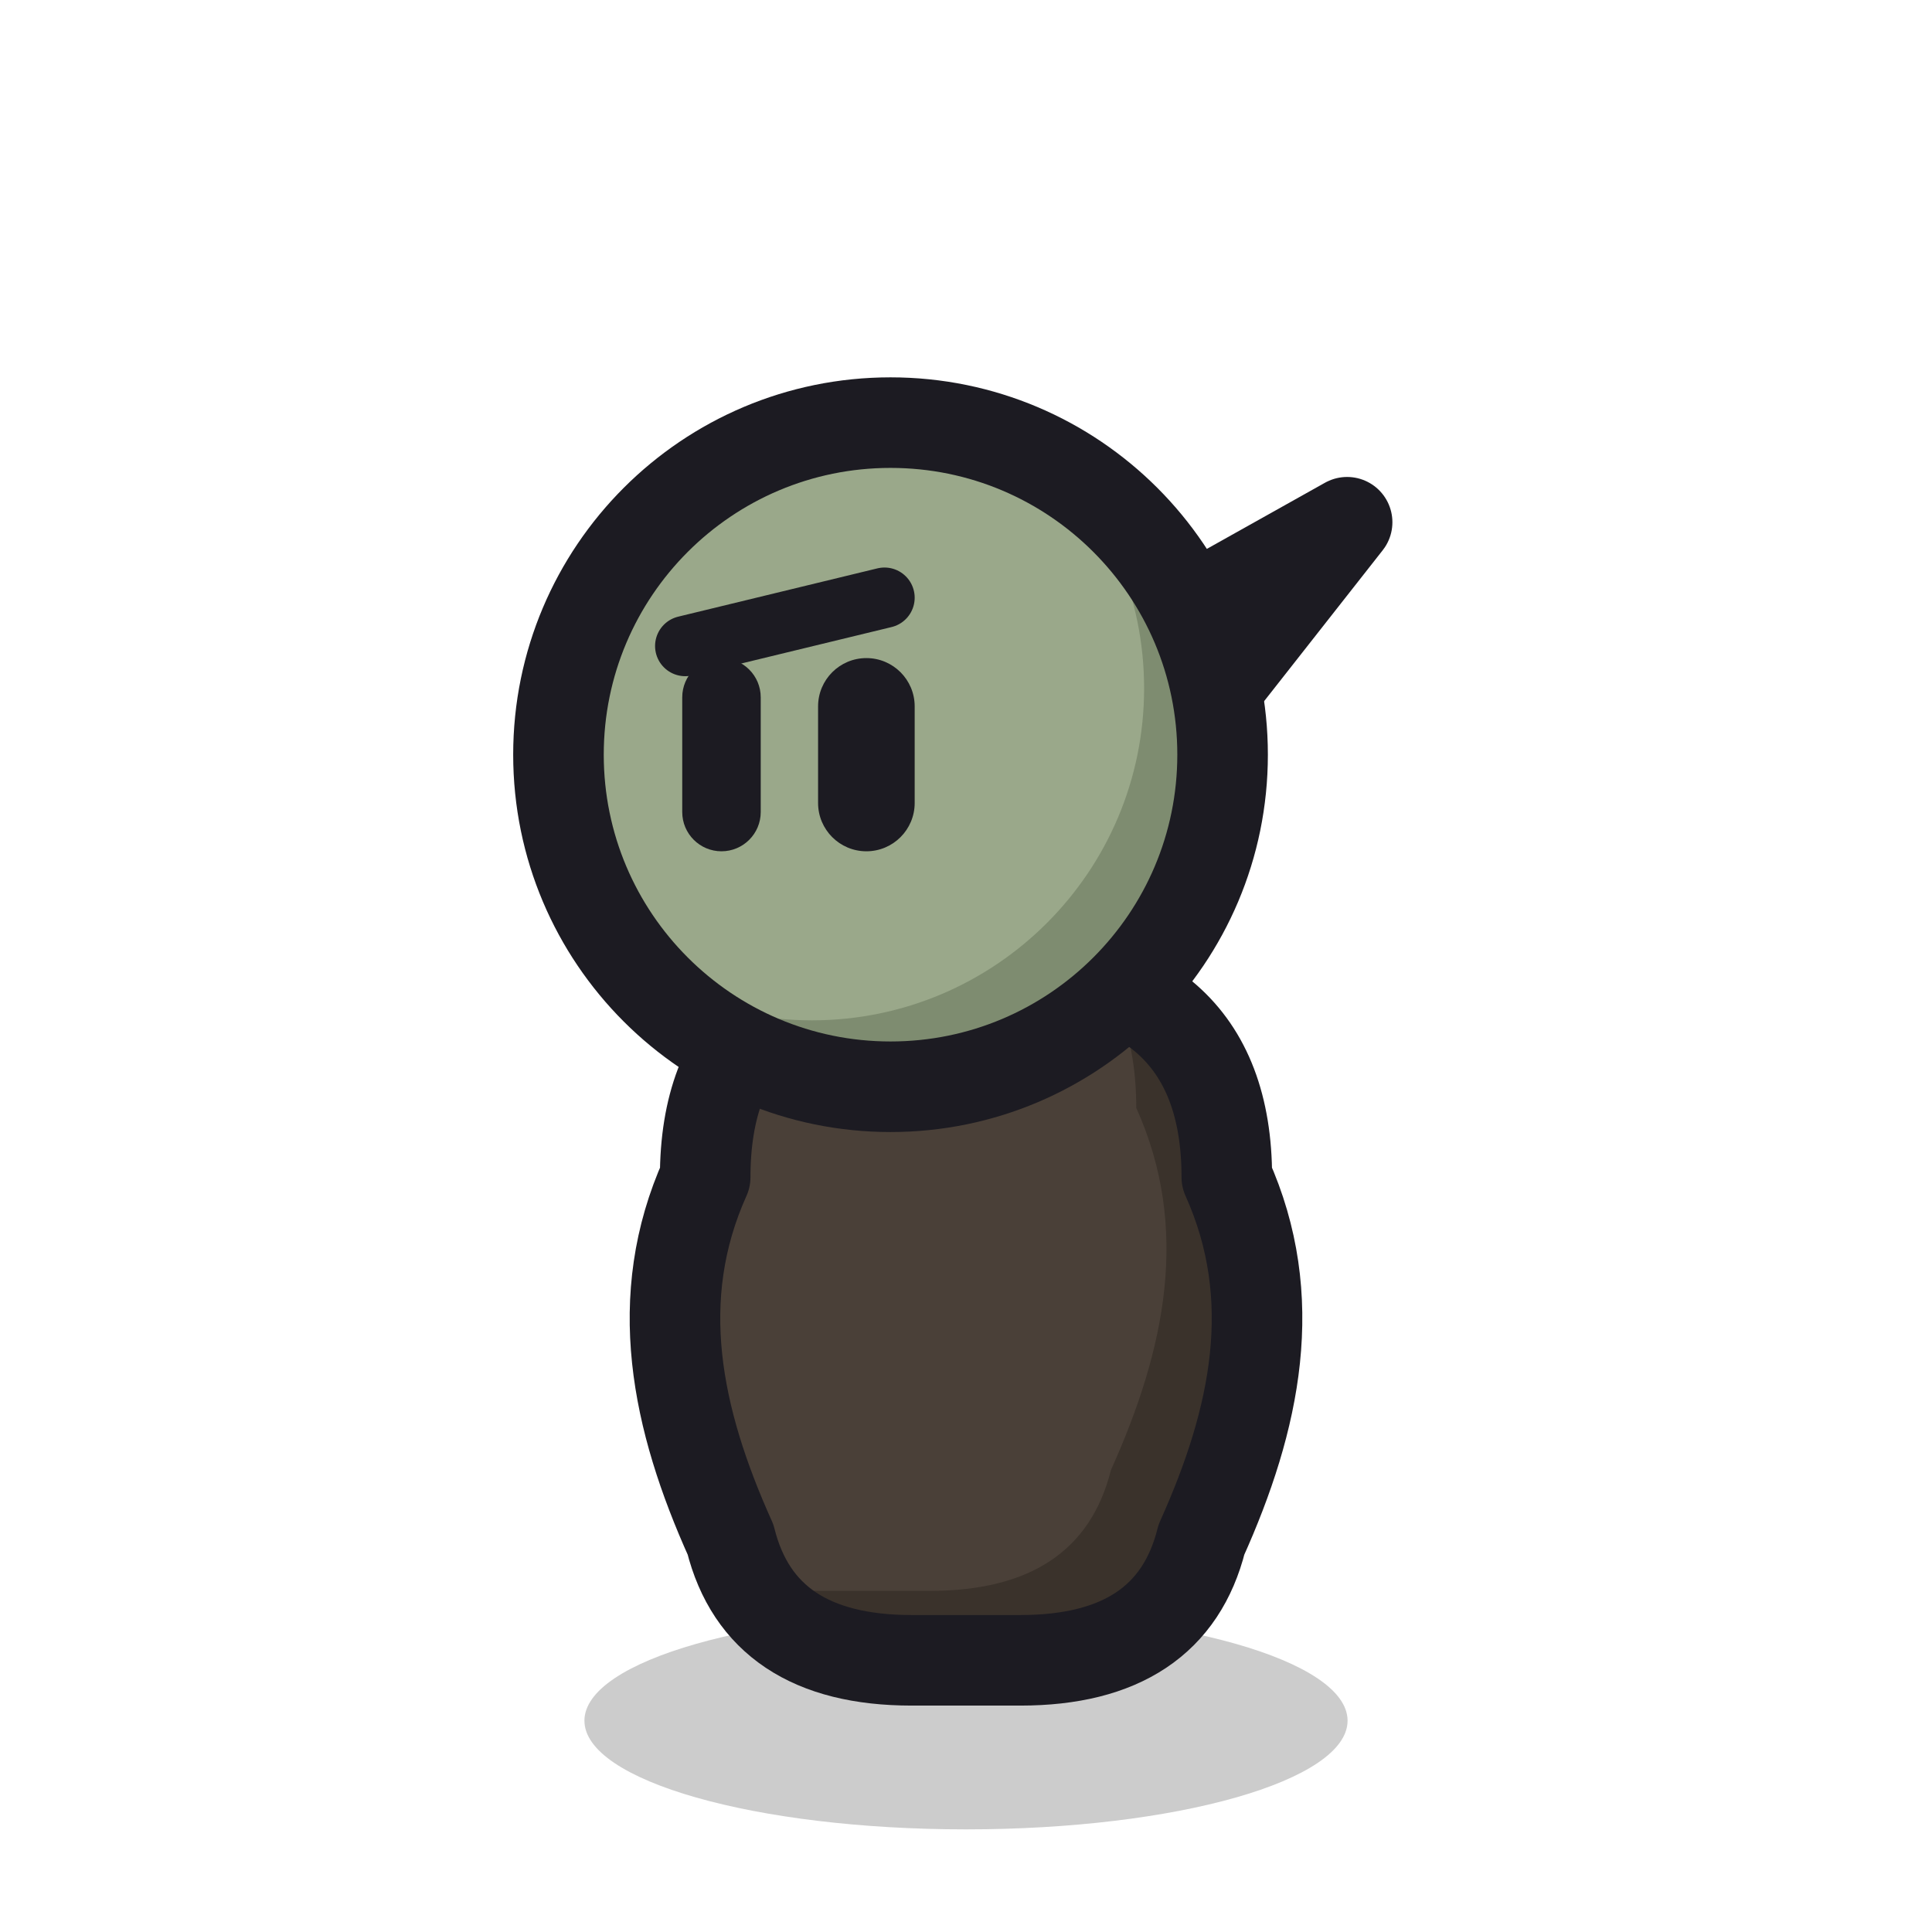
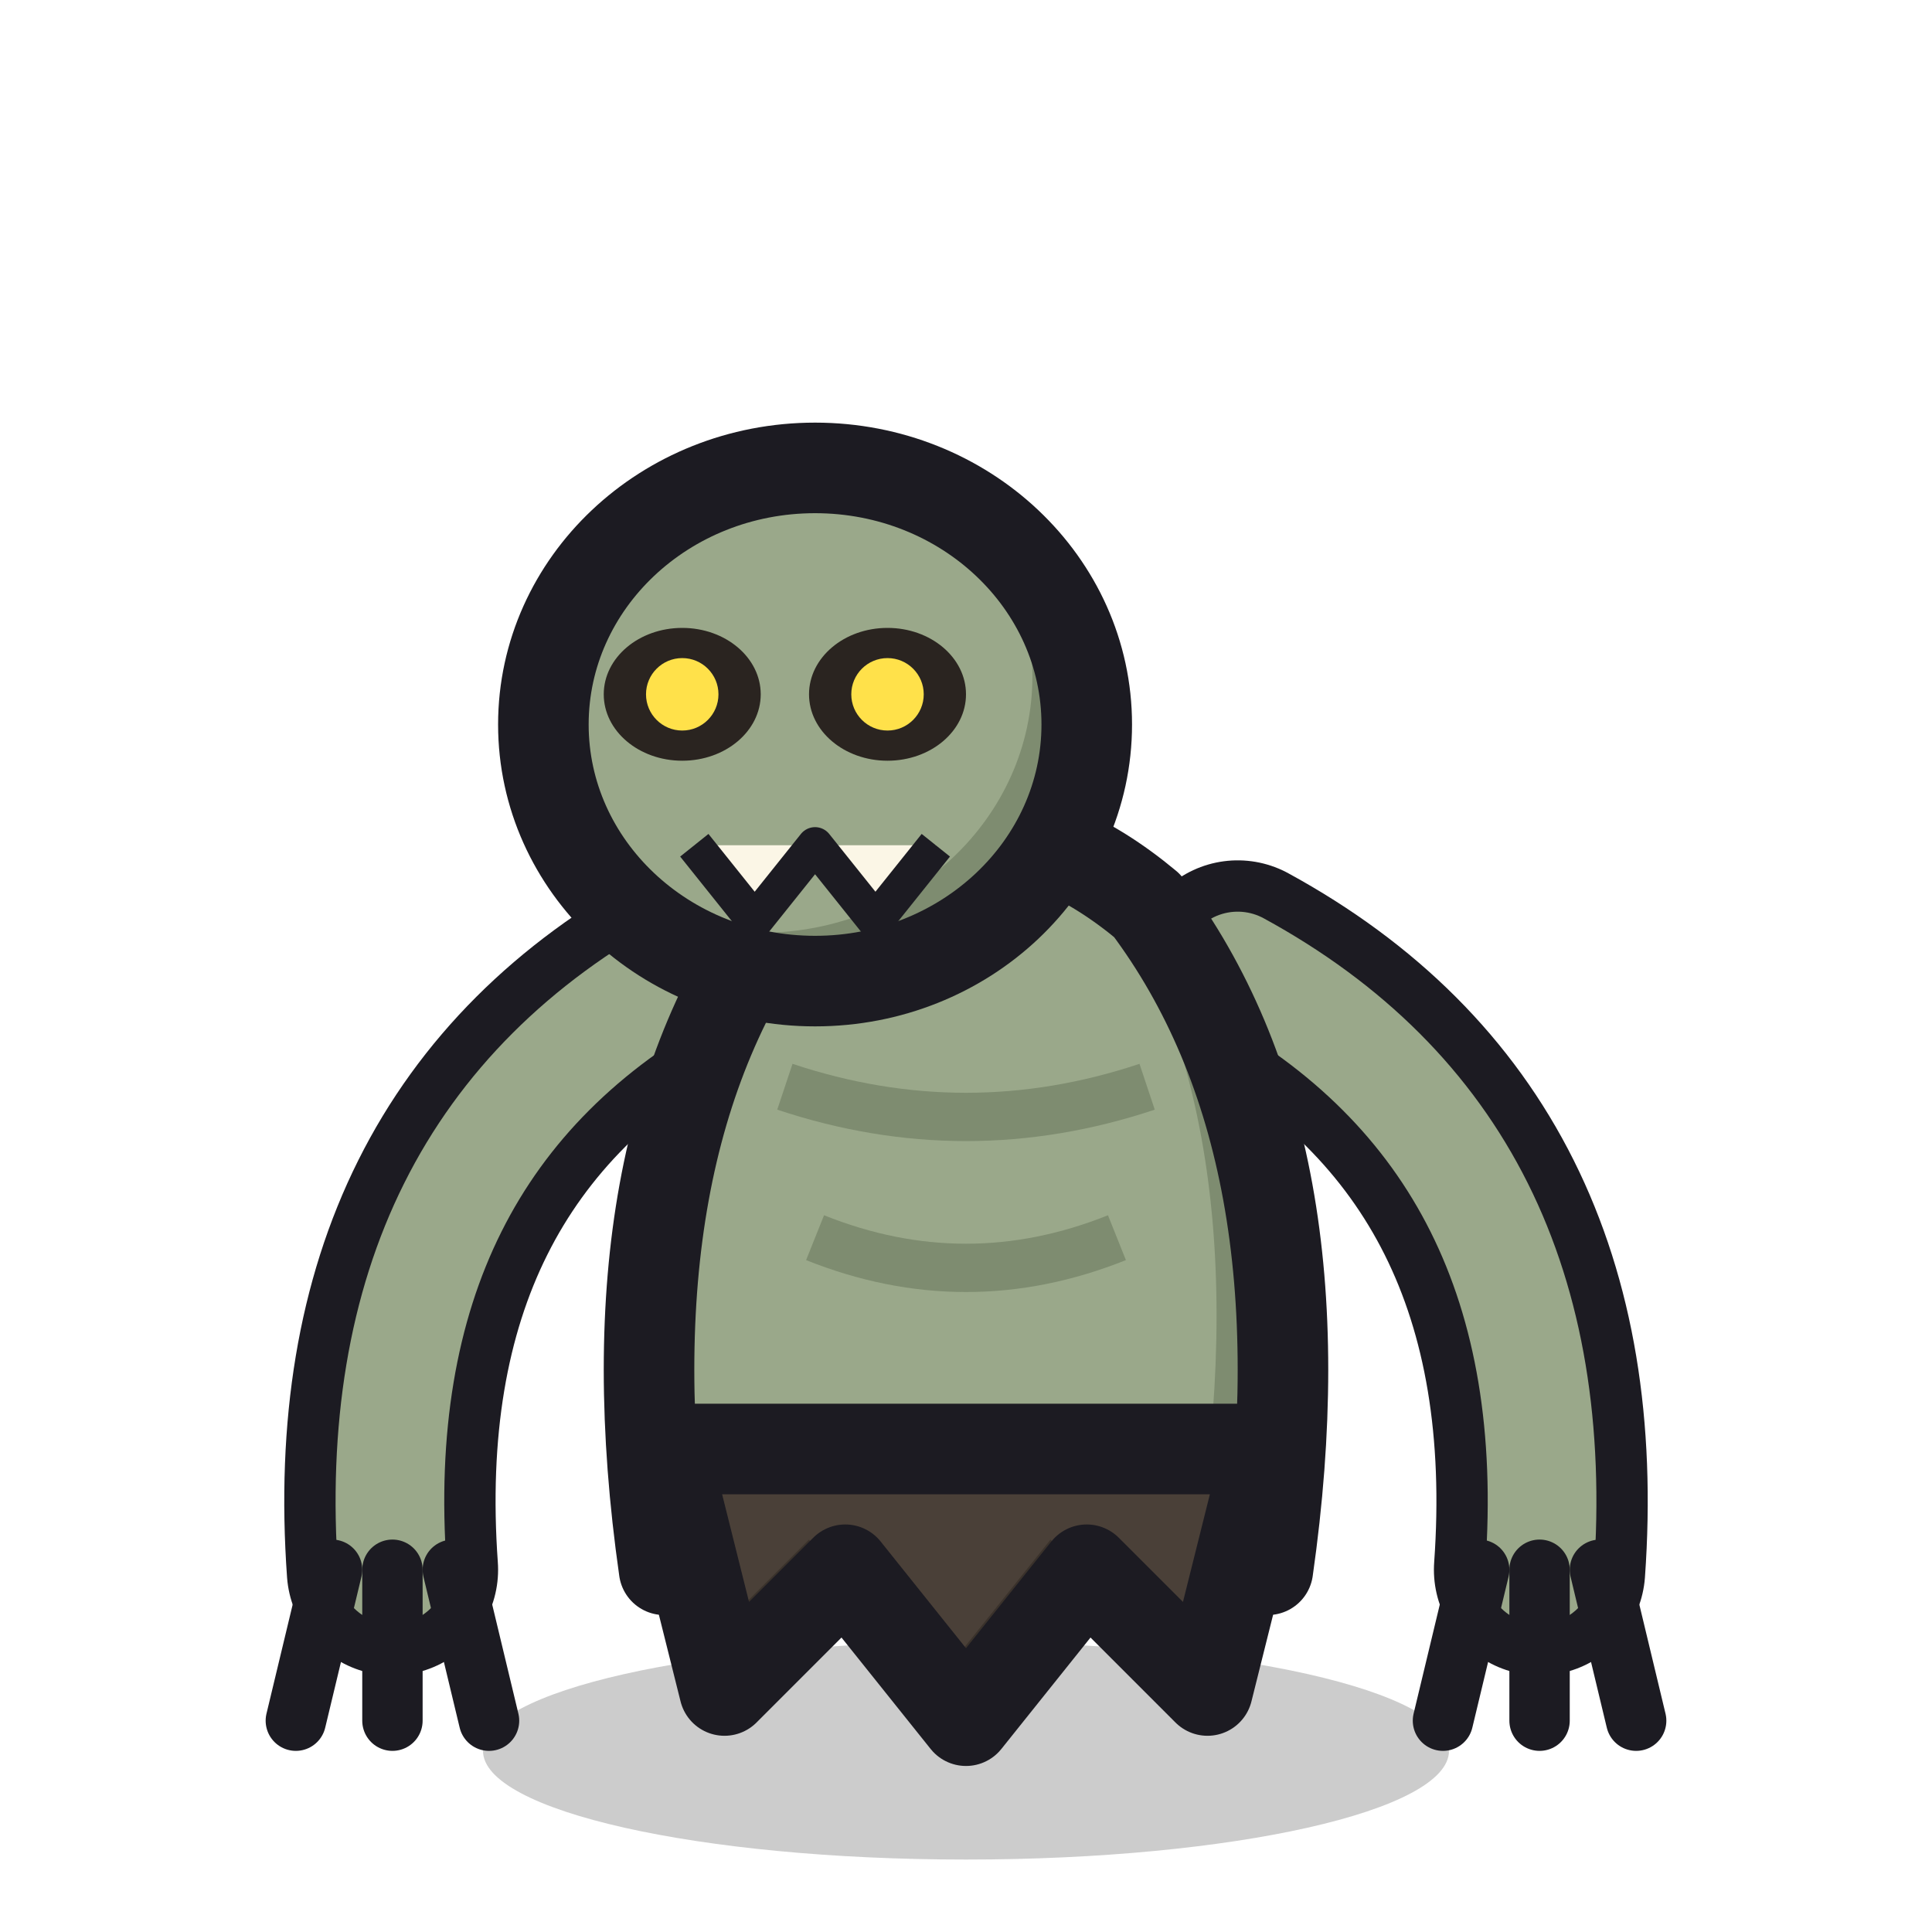
<svg xmlns="http://www.w3.org/2000/svg" width="64" height="64" viewBox="0 0 64 64">
-   <ellipse cx="32" cy="57" rx="12.64" ry="3.6" fill="#000" fill-opacity="0.2" />
-   <clipPath id="ghowestb">
-     <path d="M23.36 39 Q23.36 32 31.36 32 L32.64 32 Q40.64 32 40.64 39 C42.44 43 41.6 47 39.8 51 Q38.8 55 33.8 55 L30.2 55 Q25.2 55 24.2 51 C22.4 47 21.56 43 23.36 39 Z" />
+   <ellipse cx="32" cy="58" rx="16" ry="3.6" fill="#000" fill-opacity="0.2" />
+   <path d="M23 32 Q12 38 13 52" fill="none" stroke="#1c1b22" stroke-width="7" stroke-linecap="round" />
+   <path d="M23 32 Q12 38 13 52" fill="none" stroke="#9aa88a" stroke-width="3.6" stroke-linecap="round" />
+   <path d="M11 52 L9.8 57" stroke="#1c1b22" stroke-width="2" stroke-linecap="round" />
+   <path d="M13 52 L13.0 57" stroke="#1c1b22" stroke-width="2" stroke-linecap="round" />
+   <path d="M15 52 L16.2 57" stroke="#1c1b22" stroke-width="2" stroke-linecap="round" />
+   <path d="M41 32 Q52 38 51 52" fill="none" stroke="#1c1b22" stroke-width="7" stroke-linecap="round" />
+   <path d="M41 32 Q52 38 51 52" fill="none" stroke="#9aa88a" stroke-width="3.6" stroke-linecap="round" />
+   <path d="M49 52 L47.8 57" stroke="#1c1b22" stroke-width="2" stroke-linecap="round" />
+   <path d="M51 52 L51.0 57" stroke="#1c1b22" stroke-width="2" stroke-linecap="round" />
+   <path d="M53 52 L54.2 57" stroke="#1c1b22" stroke-width="2" stroke-linecap="round" />
+   <clipPath id="ghowestt">
+     <path d="M22 52 Q20 38 26 30 Q32 25 38 30 Q44 38 42 52 Z" />
  </clipPath>
-   <path d="M23.36 39 Q23.36 32 31.36 32 L32.64 32 Q40.64 32 40.64 39 C42.44 43 41.6 47 39.8 51 Q38.8 55 33.8 55 L30.2 55 Q25.2 55 24.2 51 C22.4 47 21.56 43 23.36 39 Z" fill="#3a322b" />
-   <path d="M23.36 39 Q23.36 32 31.36 32 L32.64 32 Q40.64 32 40.64 39 C42.44 43 41.6 47 39.8 51 Q38.8 55 33.8 55 L30.2 55 Q25.2 55 24.2 51 C22.4 47 21.56 43 23.36 39 Z" fill="#4a4038" transform="translate(-3.0 -2.3)" clip-path="url(#ghowestbm)" />
-   <clipPath id="ghowestbm" transform="translate(3.0 2.3)">
-     <path d="M23.36 39 Q23.36 32 31.36 32 L32.64 32 Q40.64 32 40.64 39 C42.44 43 41.6 47 39.8 51 Q38.8 55 33.8 55 L30.2 55 Q25.2 55 24.2 51 C22.4 47 21.56 43 23.36 39 Z" />
+   <path d="M22 52 Q20 38 26 30 Q32 25 38 30 Q44 38 42 52 Z" fill="#7e8c70" />
+   <path d="M22 52 Q20 38 26 30 Q32 25 38 30 Q44 38 42 52 Z" fill="#9aa88a" transform="translate(-2.2 -1.8)" clip-path="url(#ghowesttm)" />
+   <clipPath id="ghowesttm" transform="translate(2.2 1.8)">
+     <path d="M22 52 Q20 38 26 30 Q32 25 38 30 Q44 38 42 52 Z" />
  </clipPath>
-   <path d="M23.36 39 Q23.36 32 31.36 32 L32.64 32 Q40.64 32 40.64 39 C42.44 43 41.6 47 39.8 51 Q38.8 55 33.8 55 L30.2 55 Q25.2 55 24.2 51 C22.4 47 21.56 43 23.36 39 Z" fill="none" stroke="#1c1b22" stroke-width="3" stroke-linejoin="round" stroke-linecap="round" />
-   <clipPath id="ghoweste0">
-     <path d="M37.75 21.15 L44.625 17.3 L35.55 28.85 Z" />
+   <path d="M22 52 Q20 38 26 30 Q32 25 38 30 Q44 38 42 52 Z" fill="none" stroke="#1c1b22" stroke-width="3" stroke-linejoin="round" stroke-linecap="round" />
+   <path d="M26 36 Q32 38 38 36 M27 41 Q32 43 37 41" fill="none" stroke="#7e8c70" stroke-width="1.6" />
+   <clipPath id="ghowestr">
+     <path d="M22 48 L42 48 L40 56 L36 52 L32 57 L28 52 L24 56 Z" />
  </clipPath>
-   <path d="M37.75 21.15 L44.625 17.3 L35.55 28.85 Z" fill="#7e8c70" />
-   <path d="M37.75 21.15 L44.625 17.3 L35.55 28.85 Z" fill="#9aa88a" transform="translate(-1.6 -1.2)" clip-path="url(#ghoweste0m)" />
-   <clipPath id="ghoweste0m" transform="translate(1.6 1.2)">
-     <path d="M37.75 21.15 L44.625 17.3 L35.55 28.85 Z" />
+   <path d="M22 48 L42 48 L40 56 L36 52 L32 57 L28 52 L24 56 Z" fill="#3a322b" />
+   <path d="M22 48 L42 48 L40 56 L36 52 L32 57 L28 52 L24 56 Z" fill="#4a4038" transform="translate(-1.2 -1)" clip-path="url(#ghowestrm)" />
+   <clipPath id="ghowestrm" transform="translate(1.2 1)">
+     <path d="M22 48 L42 48 L40 56 L36 52 L32 57 L28 52 L24 56 Z" />
  </clipPath>
-   <path d="M37.75 21.15 L44.625 17.3 L35.55 28.85 Z" fill="none" stroke="#1c1b22" stroke-width="3" stroke-linejoin="round" stroke-linecap="round" />
+   <path d="M22 48 L42 48 L40 56 L36 52 L32 57 L28 52 L24 56 Z" fill="none" stroke="#1c1b22" stroke-width="3" stroke-linejoin="round" stroke-linecap="round" />
  <clipPath id="ghowesth">
-     <path d="M18.5 25.0 A11.0 11.0 0 1 0 40.5 25.0 A11.0 11.0 0 1 0 18.5 25.0 Z" />
+     <path d="M18 24 A9 8.5 0 1 0 36 24 A9 8.5 0 1 0 18 24 Z" />
  </clipPath>
-   <path d="M18.5 25.0 A11.0 11.0 0 1 0 40.5 25.0 A11.0 11.0 0 1 0 18.5 25.0 Z" fill="#7e8c70" />
-   <path d="M18.5 25.0 A11.0 11.0 0 1 0 40.5 25.0 A11.0 11.0 0 1 0 18.5 25.0 Z" fill="#9aa88a" transform="translate(-2.6 -2.2)" clip-path="url(#ghowesthm)" />
-   <clipPath id="ghowesthm" transform="translate(2.6 2.2)">
-     <path d="M18.5 25.0 A11.0 11.0 0 1 0 40.5 25.0 A11.0 11.0 0 1 0 18.5 25.0 Z" />
+   <path d="M18 24 A9 8.5 0 1 0 36 24 A9 8.5 0 1 0 18 24 Z" fill="#7e8c70" />
+   <path d="M18 24 A9 8.5 0 1 0 36 24 A9 8.5 0 1 0 18 24 Z" fill="#9aa88a" transform="translate(-1.8 -1.6)" clip-path="url(#ghowesthm)" />
+   <clipPath id="ghowesthm" transform="translate(1.8 1.6)">
+     <path d="M18 24 A9 8.5 0 1 0 36 24 A9 8.5 0 1 0 18 24 Z" />
  </clipPath>
-   <path d="M18.5 25.0 A11.0 11.0 0 1 0 40.5 25.0 A11.0 11.0 0 1 0 18.5 25.0 Z" fill="none" stroke="#1c1b22" stroke-width="3" stroke-linejoin="round" stroke-linecap="round" />
-   <path d="M29.3 19.8 L22.7 21.4" stroke="#1c1b22" stroke-width="2" stroke-linecap="round" />
-   <rect x="27.1" y="21.8" width="3.2" height="6.4" rx="1.6" fill="#1c1b22" />
-   <rect x="22.6" y="21.8" width="2.6" height="6.4" rx="1.3" fill="#1c1b22" />
+   <path d="M18 24 A9 8.5 0 1 0 36 24 A9 8.5 0 1 0 18 24 Z" fill="none" stroke="#1c1b22" stroke-width="3" stroke-linejoin="round" stroke-linecap="round" />
+   <ellipse cx="22.6" cy="23" rx="2.6" ry="2.2" fill="#2a2420" />
+   <ellipse cx="29.4" cy="23" rx="2.6" ry="2.2" fill="#2a2420" />
+   <circle cx="22.6" cy="23" r="1.2" fill="#ffe14a" />
+   <circle cx="29.4" cy="23" r="1.2" fill="#ffe14a" />
+   <path d="M23 28 L25 30.5 L27 28 L29 30.5 L31 28" fill="#fbf6e6" stroke="#1c1b22" stroke-width="1.2" stroke-linejoin="round" />
</svg>
